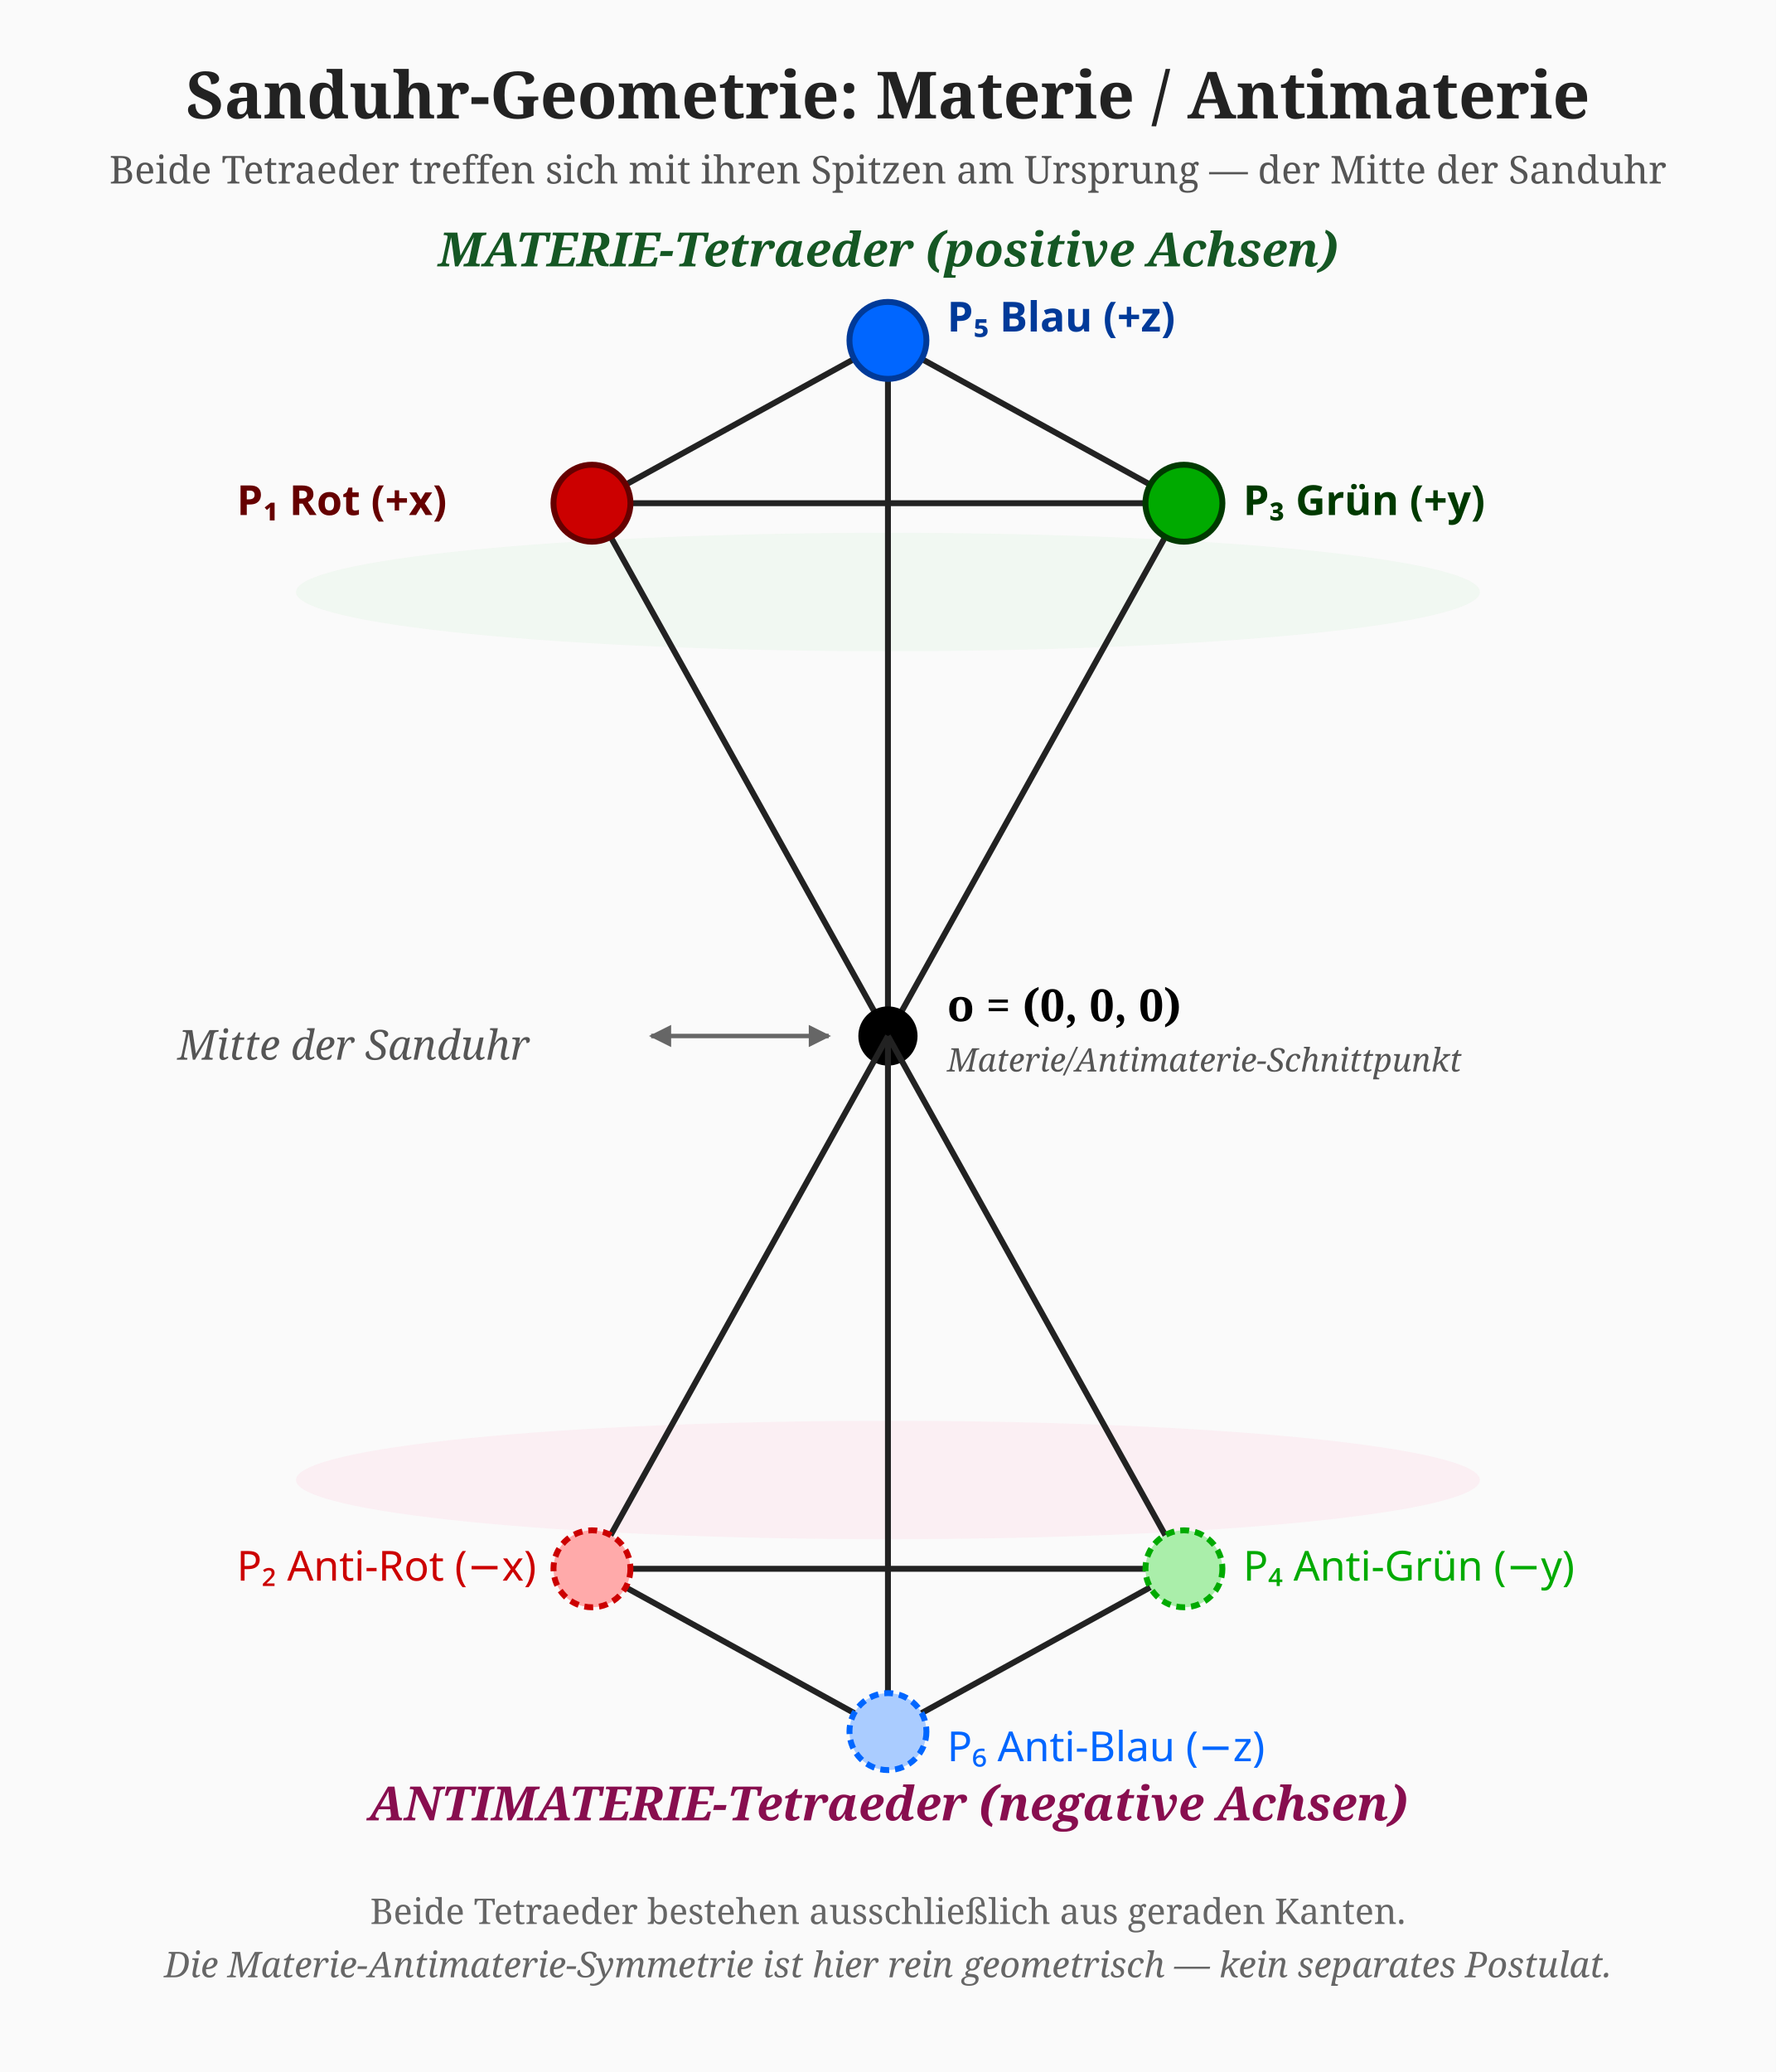
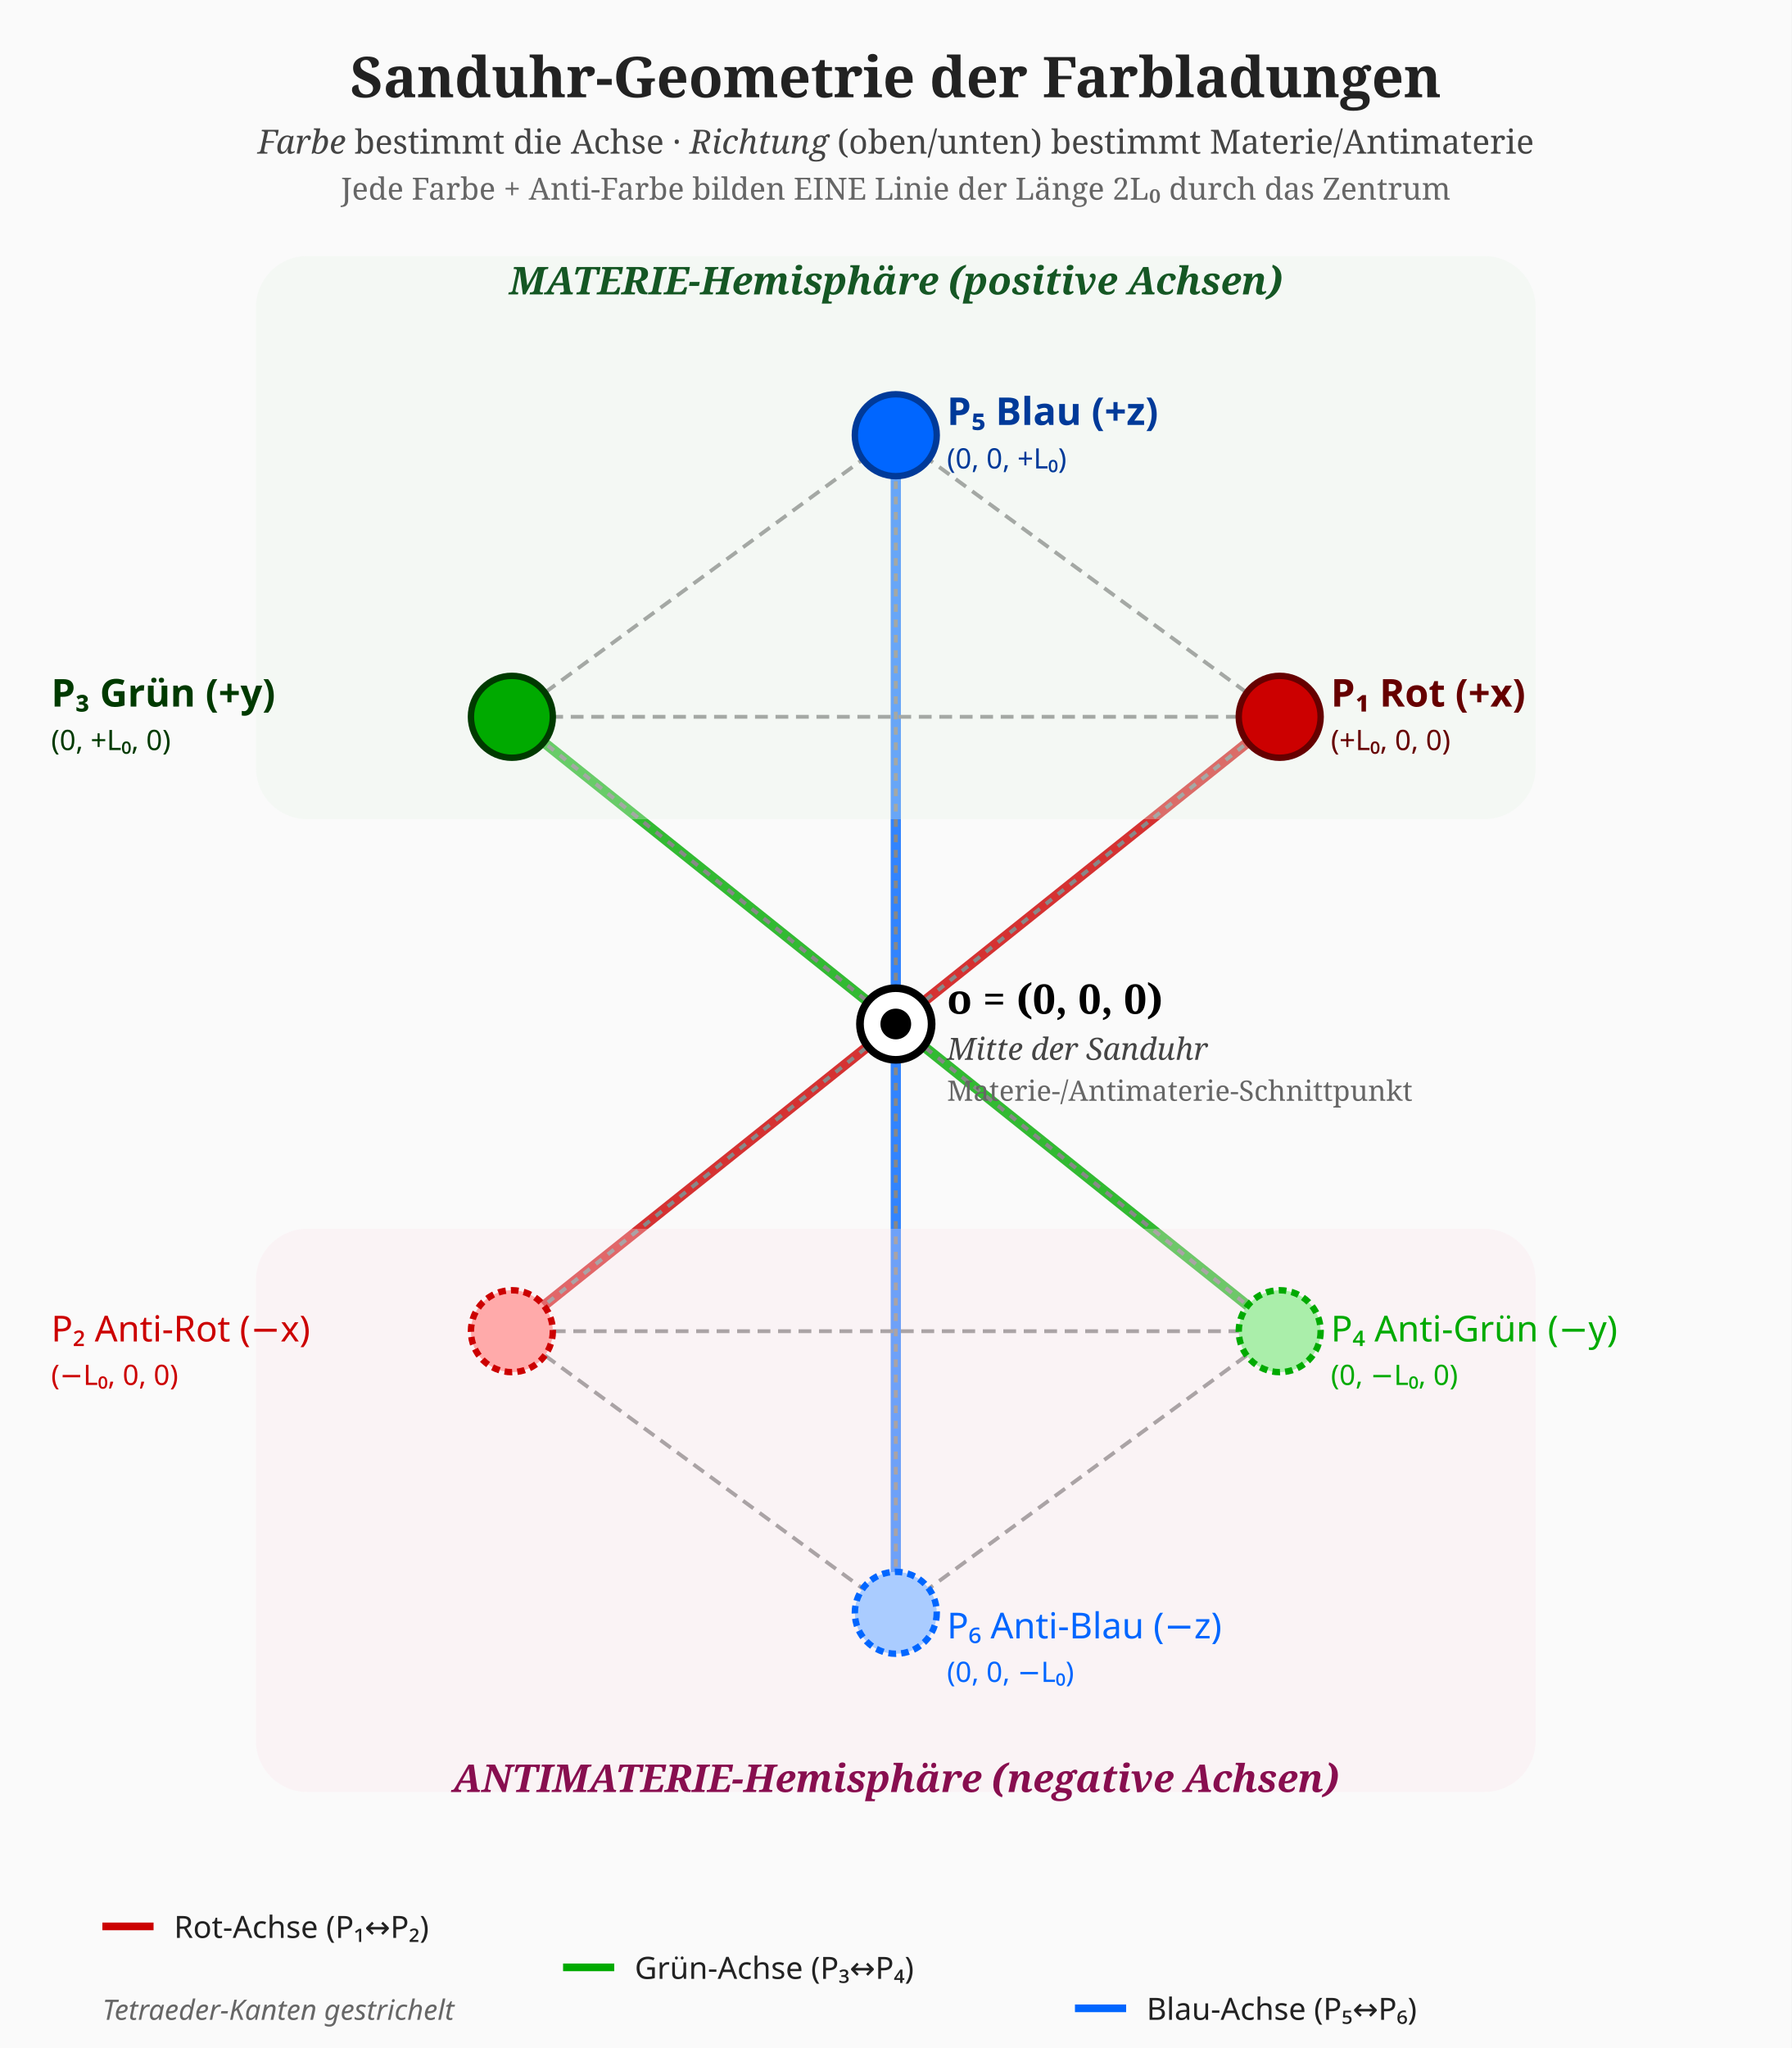
- <svg xmlns="http://www.w3.org/2000/svg" viewBox="0 0 600 700" width="600" height="700">
-   <rect width="600" height="700" fill="#fafafa" />
-   <text x="300" y="40" text-anchor="middle" font-family="serif" font-size="22" font-weight="bold" fill="#222">Sanduhr-Geometrie: Materie / Antimaterie</text>
-   <text x="300" y="62" text-anchor="middle" font-family="serif" font-size="13" fill="#555">Beide Tetraeder treffen sich mit ihren Spitzen am Ursprung — der Mitte der Sanduhr</text>
-   <ellipse cx="300" cy="200" rx="200" ry="20" fill="#e8f5e9" opacity="0.5" />
-   <line x1="200" y1="170" x2="400" y2="170" stroke="#222" stroke-width="2" />
-   <line x1="200" y1="170" x2="300" y2="115" stroke="#222" stroke-width="2" />
-   <line x1="400" y1="170" x2="300" y2="115" stroke="#222" stroke-width="2" />
-   <line x1="200" y1="170" x2="300" y2="350" stroke="#222" stroke-width="2" />
-   <line x1="400" y1="170" x2="300" y2="350" stroke="#222" stroke-width="2" />
-   <line x1="300" y1="115" x2="300" y2="350" stroke="#222" stroke-width="2" />
-   <circle cx="300" cy="115" r="13" fill="#0066ff" stroke="#003a99" stroke-width="2" />
-   <text x="320" y="112" font-family="sans-serif" font-size="14" font-weight="bold" fill="#003a99">P₅ Blau (+z)</text>
-   <circle cx="200" cy="170" r="13" fill="#cc0000" stroke="#660000" stroke-width="2" />
-   <text x="80" y="174" font-family="sans-serif" font-size="14" font-weight="bold" fill="#660000">P₁ Rot (+x)</text>
-   <circle cx="400" cy="170" r="13" fill="#00aa00" stroke="#003a00" stroke-width="2" />
-   <text x="420" y="174" font-family="sans-serif" font-size="14" font-weight="bold" fill="#003a00">P₃ Grün (+y)</text>
-   <text x="300" y="90" text-anchor="middle" font-family="serif" font-size="16" font-style="italic" font-weight="bold" fill="#155724">MATERIE-Tetraeder (positive Achsen)</text>
-   <circle cx="300" cy="350" r="10" fill="#000" />
-   <text x="320" y="345" font-family="serif" font-size="15" font-weight="bold" fill="#000">o = (0, 0, 0)</text>
-   <text x="320" y="362" font-family="serif" font-size="11" font-style="italic" fill="#555">Materie/Antimaterie-Schnittpunkt</text>
-   <text x="60" y="358" font-family="serif" font-size="14" font-style="italic" fill="#555">Mitte der Sanduhr</text>
-   <line x1="220" y1="350" x2="280" y2="350" stroke="#666" stroke-width="1.5" marker-end="url(#arrow1)" marker-start="url(#arrow1r)" />
-   <defs>
-     <marker id="arrow1" viewBox="0 0 10 10" refX="9" refY="5" markerWidth="5" markerHeight="5" orient="auto">
-       <path d="M0,0 L10,5 L0,10 z" fill="#666" />
-     </marker>
-     <marker id="arrow1r" viewBox="0 0 10 10" refX="1" refY="5" markerWidth="5" markerHeight="5" orient="auto">
-       <path d="M10,0 L0,5 L10,10 z" fill="#666" />
-     </marker>
-   </defs>
-   <ellipse cx="300" cy="500" rx="200" ry="20" fill="#fce4ec" opacity="0.5" />
-   <line x1="200" y1="530" x2="400" y2="530" stroke="#222" stroke-width="2" />
-   <line x1="200" y1="530" x2="300" y2="585" stroke="#222" stroke-width="2" />
-   <line x1="400" y1="530" x2="300" y2="585" stroke="#222" stroke-width="2" />
-   <line x1="200" y1="530" x2="300" y2="350" stroke="#222" stroke-width="2" />
-   <line x1="400" y1="530" x2="300" y2="350" stroke="#222" stroke-width="2" />
-   <line x1="300" y1="585" x2="300" y2="350" stroke="#222" stroke-width="2" />
-   <circle cx="300" cy="585" r="13" fill="#aaccff" stroke="#0066ff" stroke-width="2" stroke-dasharray="3,2" />
-   <text x="320" y="595" font-family="sans-serif" font-size="14" fill="#0066ff">P₆ Anti-Blau (−z)</text>
-   <circle cx="200" cy="530" r="13" fill="#ffaaaa" stroke="#cc0000" stroke-width="2" stroke-dasharray="3,2" />
-   <text x="80" y="534" font-family="sans-serif" font-size="14" fill="#cc0000">P₂ Anti-Rot (−x)</text>
-   <circle cx="400" cy="530" r="13" fill="#aaeeaa" stroke="#00aa00" stroke-width="2" stroke-dasharray="3,2" />
-   <text x="420" y="534" font-family="sans-serif" font-size="14" fill="#00aa00">P₄ Anti-Grün (−y)</text>
-   <text x="300" y="615" text-anchor="middle" font-family="serif" font-size="16" font-style="italic" font-weight="bold" fill="#880e4f">ANTIMATERIE-Tetraeder (negative Achsen)</text>
-   <text x="300" y="650" text-anchor="middle" font-family="serif" font-size="12" fill="#666">Beide Tetraeder bestehen ausschließlich aus geraden Kanten.</text>
-   <text x="300" y="668" text-anchor="middle" font-family="serif" font-size="12" font-style="italic" fill="#666">Die Materie-Antimaterie-Symmetrie ist hier rein geometrisch — kein separates Postulat.</text>
+ <svg xmlns="http://www.w3.org/2000/svg" viewBox="0 0 700 800" width="700" height="800">
+   <rect width="700" height="800" fill="#fafafa" />
+   <text x="350" y="38" text-anchor="middle" font-family="serif" font-size="22" font-weight="bold" fill="#222">Sanduhr-Geometrie der Farbladungen</text>
+   <text x="350" y="60" text-anchor="middle" font-family="serif" font-size="13" fill="#444">
+     <tspan font-style="italic">Farbe</tspan> bestimmt die Achse ·
+     <tspan font-style="italic">Richtung</tspan> (oben/unten) bestimmt Materie/Antimaterie
+   </text>
+   <text x="350" y="78" text-anchor="middle" font-family="serif" font-size="12" fill="#666">Jede Farbe + Anti-Farbe bilden EINE Linie der Länge 2L₀ durch das Zentrum</text>
+   <line x1="500" y1="280" x2="200" y2="520" stroke="#cc0000" stroke-width="4" opacity="0.8" />
+   <line x1="200" y1="280" x2="500" y2="520" stroke="#00aa00" stroke-width="4" opacity="0.8" />
+   <line x1="350" y1="170" x2="350" y2="630" stroke="#0066ff" stroke-width="4" opacity="0.8" />
+   <line x1="500" y1="280" x2="200" y2="280" stroke="#888" stroke-width="1.5" stroke-dasharray="5,3" />
+   <line x1="500" y1="280" x2="350" y2="170" stroke="#888" stroke-width="1.5" stroke-dasharray="5,3" />
+   <line x1="200" y1="280" x2="350" y2="170" stroke="#888" stroke-width="1.5" stroke-dasharray="5,3" />
+   <line x1="500" y1="280" x2="350" y2="400" stroke="#888" stroke-width="1.5" stroke-dasharray="3,3" />
+   <line x1="200" y1="280" x2="350" y2="400" stroke="#888" stroke-width="1.5" stroke-dasharray="3,3" />
+   <line x1="350" y1="170" x2="350" y2="400" stroke="#888" stroke-width="1.5" stroke-dasharray="3,3" />
+   <line x1="200" y1="520" x2="500" y2="520" stroke="#888" stroke-width="1.5" stroke-dasharray="5,3" />
+   <line x1="200" y1="520" x2="350" y2="630" stroke="#888" stroke-width="1.5" stroke-dasharray="5,3" />
+   <line x1="500" y1="520" x2="350" y2="630" stroke="#888" stroke-width="1.5" stroke-dasharray="5,3" />
+   <line x1="200" y1="520" x2="350" y2="400" stroke="#888" stroke-width="1.5" stroke-dasharray="3,3" />
+   <line x1="500" y1="520" x2="350" y2="400" stroke="#888" stroke-width="1.5" stroke-dasharray="3,3" />
+   <line x1="350" y1="630" x2="350" y2="400" stroke="#888" stroke-width="1.5" stroke-dasharray="3,3" />
+   <rect x="100" y="100" width="500" height="220" fill="#e8f5e9" opacity="0.3" rx="20" />
+   <text x="350" y="115" text-anchor="middle" font-family="serif" font-size="15" font-style="italic" font-weight="bold" fill="#155724">MATERIE-Hemisphäre (positive Achsen)</text>
+   <rect x="100" y="480" width="500" height="220" fill="#fce4ec" opacity="0.3" rx="20" />
+   <text x="350" y="700" text-anchor="middle" font-family="serif" font-size="15" font-style="italic" font-weight="bold" fill="#880e4f">ANTIMATERIE-Hemisphäre (negative Achsen)</text>
+   <circle cx="350" cy="170" r="16" fill="#0066ff" stroke="#003a99" stroke-width="2.5" />
+   <text x="370" y="166" font-family="sans-serif" font-size="15" font-weight="bold" fill="#003a99">P₅ Blau (+z)</text>
+   <text x="370" y="183" font-family="sans-serif" font-size="11" fill="#003a99">(0, 0, +L₀)</text>
+   <circle cx="350" cy="630" r="16" fill="#aaccff" stroke="#0066ff" stroke-width="2.5" stroke-dasharray="3,2" />
+   <text x="370" y="640" font-family="sans-serif" font-size="14" fill="#0066ff">P₆ Anti-Blau (−z)</text>
+   <text x="370" y="657" font-family="sans-serif" font-size="11" fill="#0066ff">(0, 0, −L₀)</text>
+   <circle cx="500" cy="280" r="16" fill="#cc0000" stroke="#660000" stroke-width="2.5" />
+   <text x="520" y="276" font-family="sans-serif" font-size="15" font-weight="bold" fill="#660000">P₁ Rot (+x)</text>
+   <text x="520" y="293" font-family="sans-serif" font-size="11" fill="#660000">(+L₀, 0, 0)</text>
+   <circle cx="200" cy="520" r="16" fill="#ffaaaa" stroke="#cc0000" stroke-width="2.5" stroke-dasharray="3,2" />
+   <text x="20" y="524" font-family="sans-serif" font-size="14" fill="#cc0000">P₂ Anti-Rot (−x)</text>
+   <text x="20" y="541" font-family="sans-serif" font-size="11" fill="#cc0000">(−L₀, 0, 0)</text>
+   <circle cx="200" cy="280" r="16" fill="#00aa00" stroke="#003a00" stroke-width="2.5" />
+   <text x="20" y="276" font-family="sans-serif" font-size="15" font-weight="bold" fill="#003a00">P₃ Grün (+y)</text>
+   <text x="20" y="293" font-family="sans-serif" font-size="11" fill="#003a00">(0, +L₀, 0)</text>
+   <circle cx="500" cy="520" r="16" fill="#aaeeaa" stroke="#00aa00" stroke-width="2.5" stroke-dasharray="3,2" />
+   <text x="520" y="524" font-family="sans-serif" font-size="14" fill="#00aa00">P₄ Anti-Grün (−y)</text>
+   <text x="520" y="541" font-family="sans-serif" font-size="11" fill="#00aa00">(0, −L₀, 0)</text>
+   <circle cx="350" cy="400" r="14" fill="#fff" stroke="#000" stroke-width="3" />
+   <circle cx="350" cy="400" r="6" fill="#000" />
+   <text x="370" y="396" font-family="serif" font-size="16" font-weight="bold" fill="#000">o = (0, 0, 0)</text>
+   <text x="370" y="414" font-family="serif" font-size="12" font-style="italic" fill="#444">Mitte der Sanduhr</text>
+   <text x="370" y="430" font-family="serif" font-size="11" fill="#666">Materie-/Antimaterie-Schnittpunkt</text>
+   <g transform="translate(40, 745)">
+     <rect width="20" height="3" y="6" fill="#cc0000" />
+     <text x="28" y="12" font-family="sans-serif" font-size="12" fill="#222">Rot-Achse (P₁↔P₂)</text>
+     <rect width="20" height="3" y="22" x="180" fill="#00aa00" />
+     <text x="208" y="28" font-family="sans-serif" font-size="12" fill="#222">Grün-Achse (P₃↔P₄)</text>
+     <rect width="20" height="3" y="38" x="380" fill="#0066ff" />
+     <text x="408" y="44" font-family="sans-serif" font-size="12" fill="#222">Blau-Achse (P₅↔P₆)</text>
+     <text x="0" y="44" font-family="sans-serif" font-size="11" font-style="italic" fill="#666">Tetraeder-Kanten gestrichelt</text>
+   </g>
</svg>
